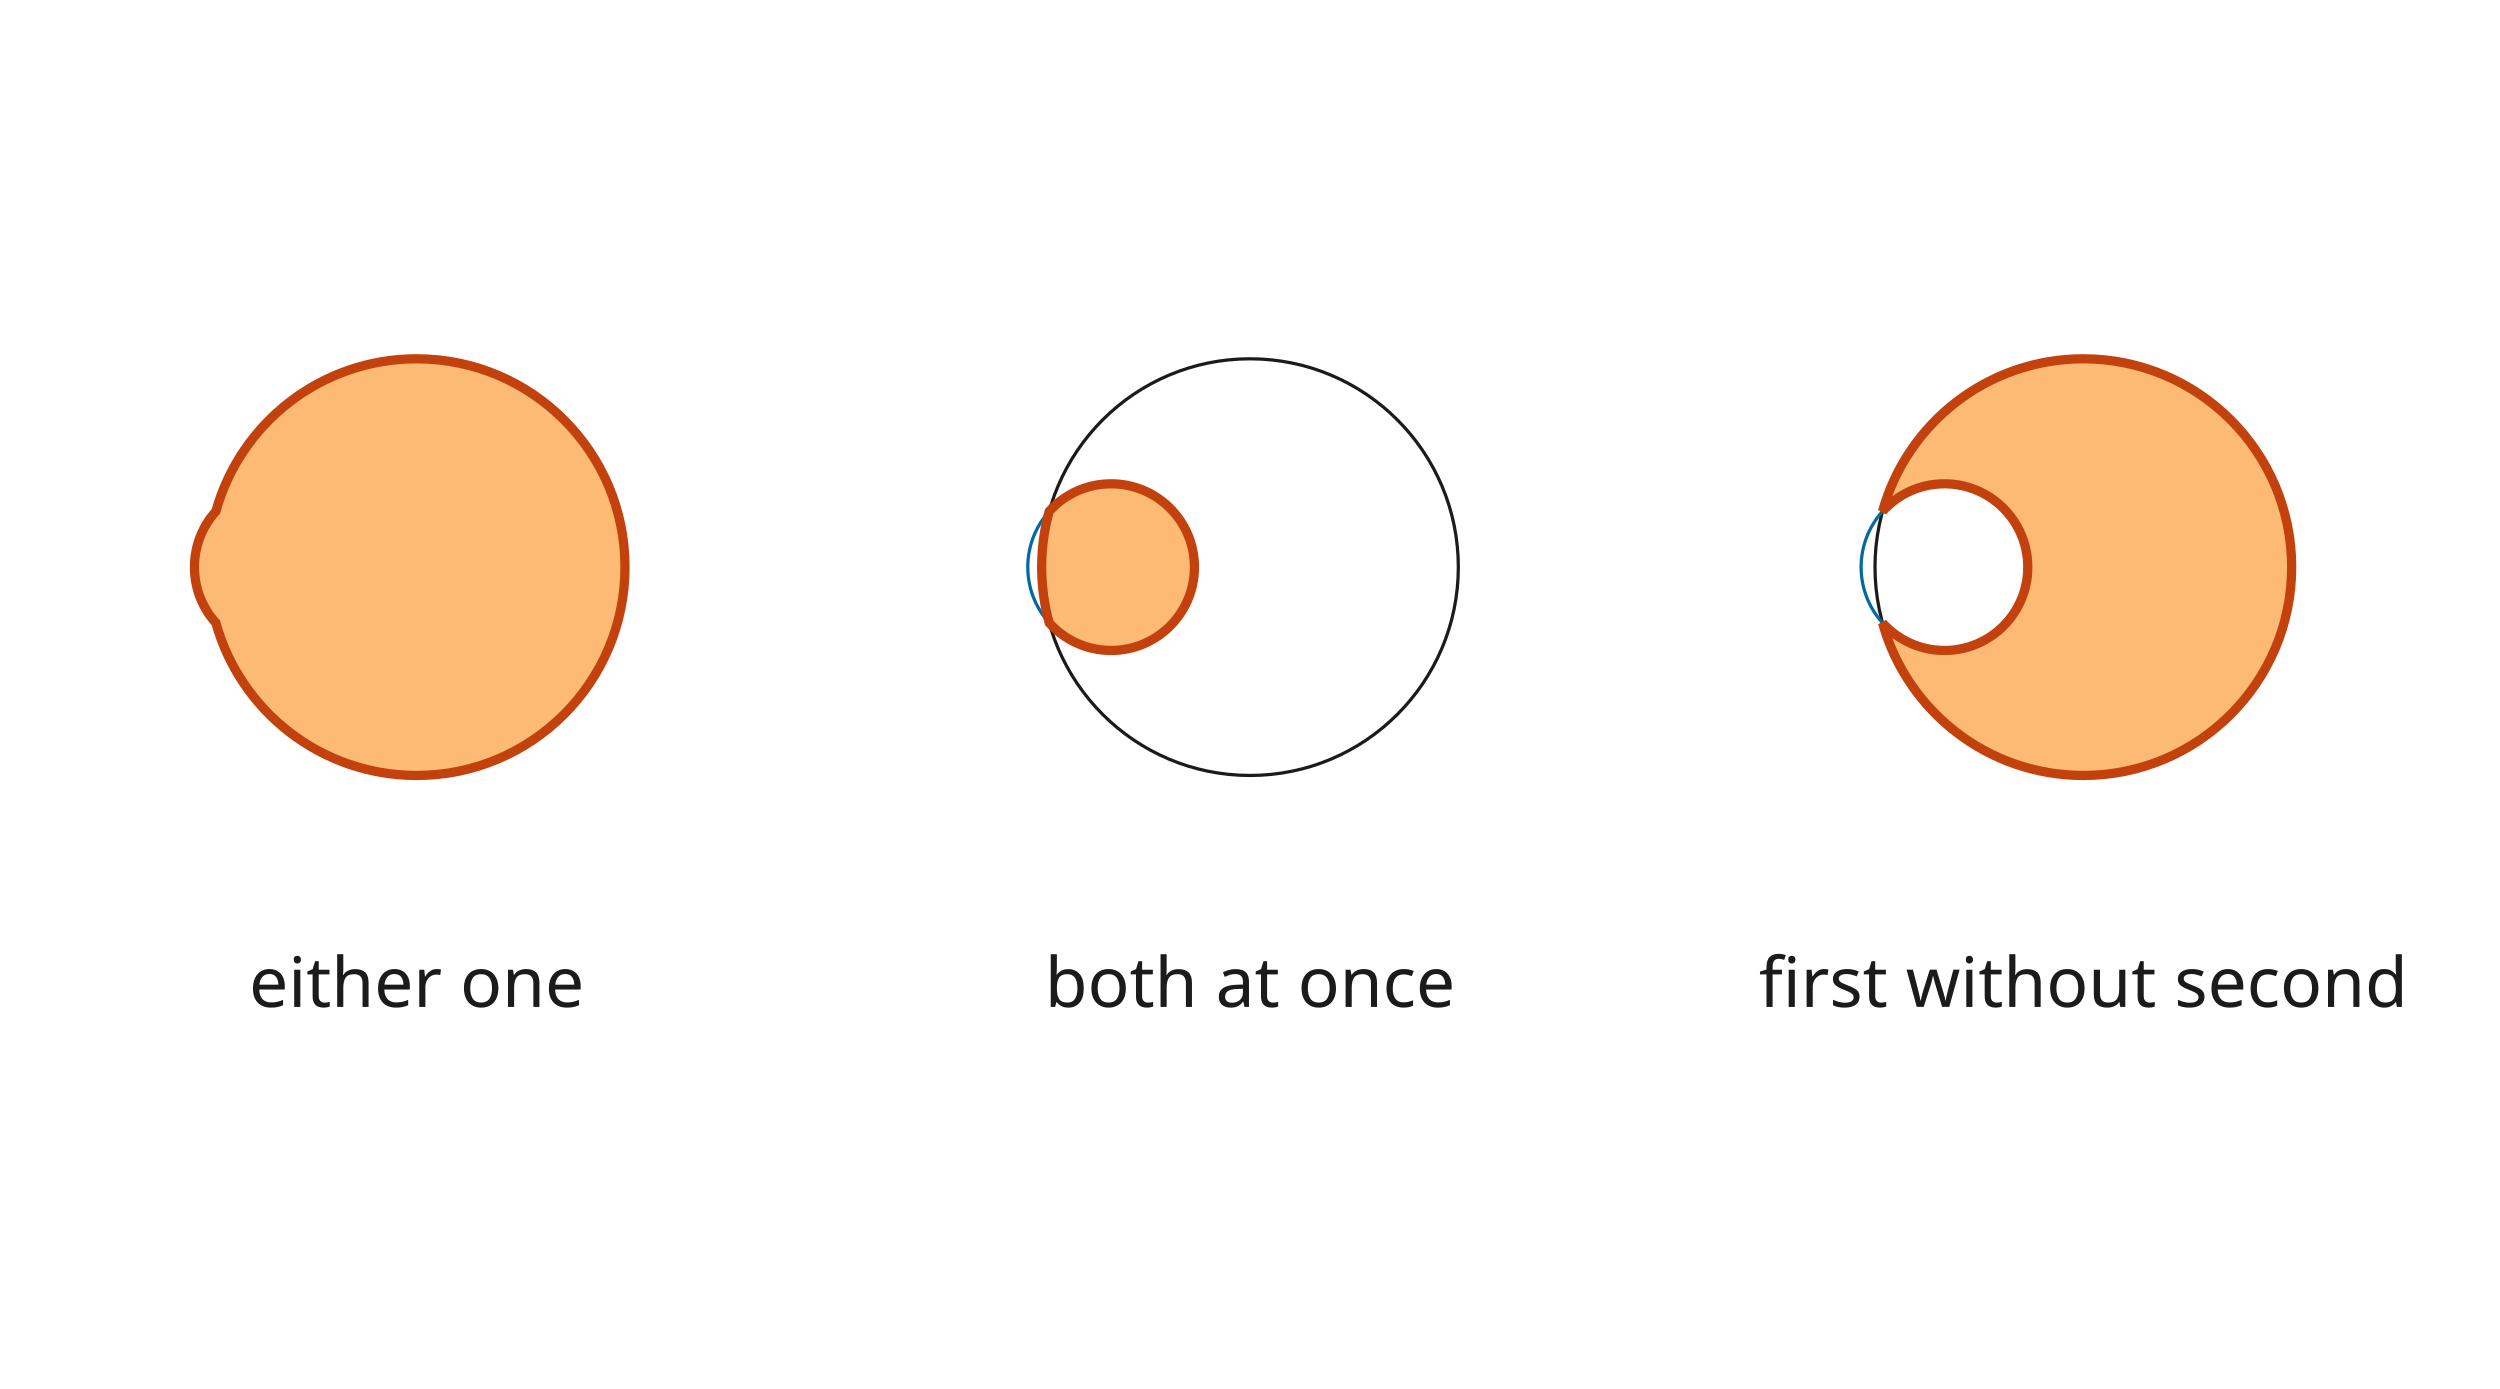
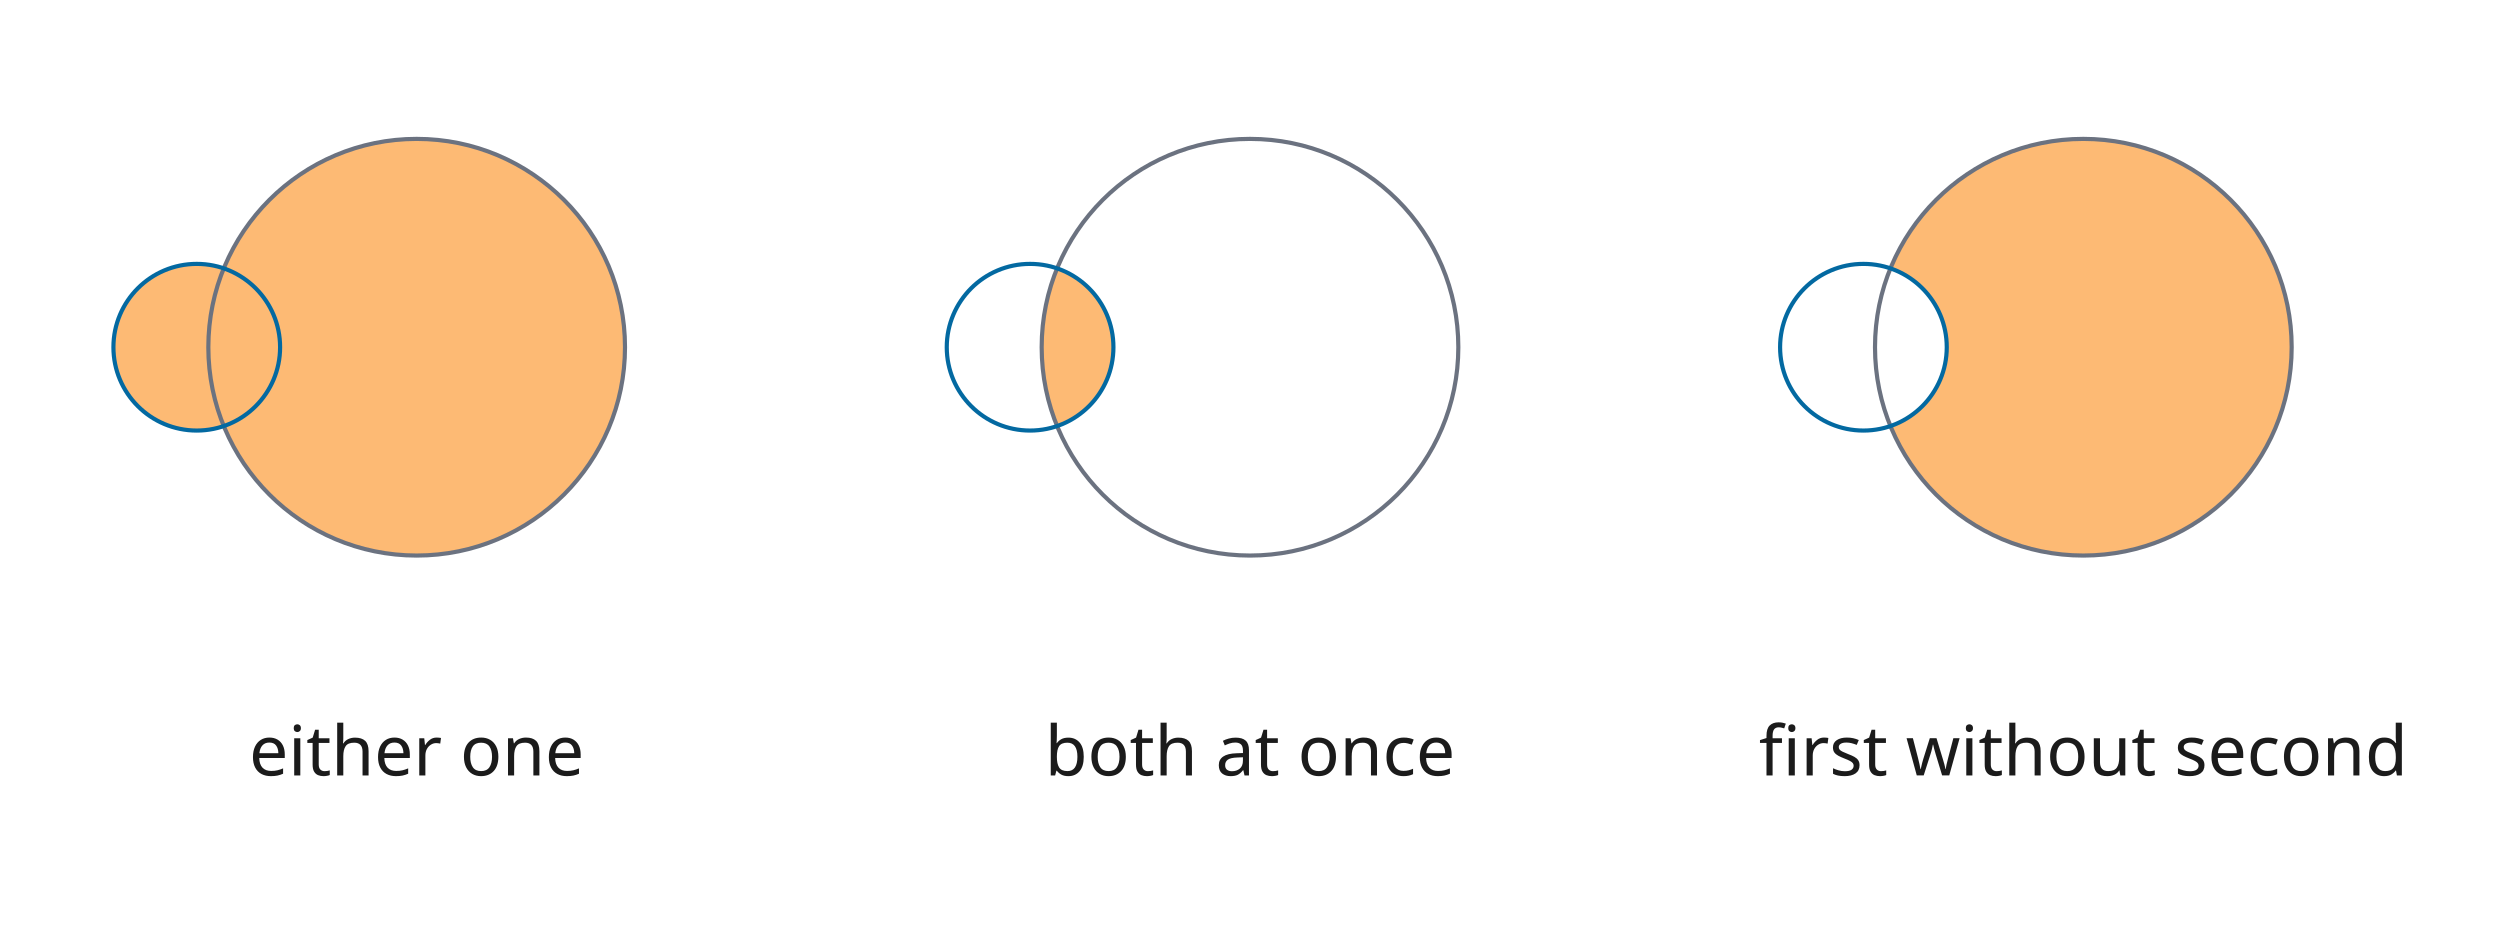
- <svg xmlns="http://www.w3.org/2000/svg" viewBox="0 0 1080 600">
-   <path data-mark="booleans/union/discs/first" d="M270 245C270 195.294 229.706 155 180 155C130.294 155 90 195.294 90 245C90 294.706 130.294 335 180 335C229.706 335 270 294.706 270 245Z" fill="none" stroke="#1b1b1b" stroke-width="1.4" />
-   <path data-mark="booleans/union/discs/second" d="M156 245C156 225.118 139.882 209 120 209C100.118 209 84 225.118 84 245C84 264.882 100.118 281 120 281C139.882 281 156 264.882 156 245Z" fill="none" stroke="#0369a1" stroke-width="1.4" />
-   <path data-mark="booleans/union/result" d="M270 245C270 195.294 229.706 155 180 155C138.646 155 103.806 182.892 93.266 220.89C87.506 227.272 84 235.726 84 245C84 254.274 87.506 262.728 93.266 269.11C103.806 307.108 138.646 335 180 335C229.706 335 270 294.706 270 245Z" fill="#fdba74" stroke="#c2410c" stroke-width="4" />
-   <text data-mark="booleans/union/label" x="180" y="435" font-family="sans-serif" font-size="30" fill="#1b1b1b" text-anchor="middle">either one</text>
-   <path data-mark="booleans/overlap/discs/first" d="M630 245C630 195.294 589.706 155 540 155C490.294 155 450 195.294 450 245C450 294.706 490.294 335 540 335C589.706 335 630 294.706 630 245Z" fill="none" stroke="#1b1b1b" stroke-width="1.4" />
-   <path data-mark="booleans/overlap/discs/second" d="M516 245C516 225.118 499.882 209 480 209C460.118 209 444 225.118 444 245C444 264.882 460.118 281 480 281C499.882 281 516 264.882 516 245Z" fill="none" stroke="#0369a1" stroke-width="1.4" />
-   <path data-mark="booleans/overlap/result" d="M453.266 220.89C451.137 228.563 450 236.649 450 245C450 253.351 451.137 261.437 453.266 269.11C459.855 276.411 469.391 281 480 281C499.882 281 516 264.882 516 245C516 225.118 499.882 209 480 209C469.391 209 459.855 213.589 453.266 220.89Z" fill="#fdba74" stroke="#c2410c" stroke-width="4" />
-   <text data-mark="booleans/overlap/label" x="540" y="435" font-family="sans-serif" font-size="30" fill="#1b1b1b" text-anchor="middle">both at once</text>
-   <path data-mark="booleans/difference/discs/first" d="M990 245C990 195.294 949.706 155 900 155C850.294 155 810 195.294 810 245C810 294.706 850.294 335 900 335C949.706 335 990 294.706 990 245Z" fill="none" stroke="#1b1b1b" stroke-width="1.4" />
-   <path data-mark="booleans/difference/discs/second" d="M876 245C876 225.118 859.882 209 840 209C820.118 209 804 225.118 804 245C804 264.882 820.118 281 840 281C859.882 281 876 264.882 876 245Z" fill="none" stroke="#0369a1" stroke-width="1.4" />
-   <path data-mark="booleans/difference/result" d="M990 245C990 195.294 949.706 155 900 155C858.646 155 823.806 182.892 813.266 220.89C819.855 213.589 829.391 209 840 209C859.882 209 876 225.118 876 245C876 264.882 859.882 281 840 281C829.391 281 819.855 276.411 813.266 269.11C823.806 307.108 858.646 335 900 335C949.706 335 990 294.706 990 245Z" fill="#fdba74" stroke="#c2410c" stroke-width="4" />
-   <text data-mark="booleans/difference/label" x="900" y="435" font-family="sans-serif" font-size="30" fill="#1b1b1b" text-anchor="middle">first without second</text>
+ <svg xmlns="http://www.w3.org/2000/svg" viewBox="0 0 1080 400">
+   <path data-mark="booleans/union/result" d="M270 150C270 100.294 229.706 60 180 60C142.35 60 110.1 83.118 96.671 115.934C93.011 114.68 89.085 114 85 114C65.118 114 49 130.118 49 150C49 169.882 65.118 186 85 186C89.085 186 93.011 185.32 96.671 184.066C110.1 216.882 142.35 240 180 240C229.706 240 270 199.706 270 150Z" fill="#fdba74" />
+   <path data-mark="booleans/union/discs/first" d="M270 150C270 100.294 229.706 60 180 60C130.294 60 90 100.294 90 150C90 199.706 130.294 240 180 240C229.706 240 270 199.706 270 150Z" fill="none" stroke="#6b7280" stroke-width="1.8" />
+   <path data-mark="booleans/union/discs/second" d="M121 150C121 130.118 104.882 114 85 114C65.118 114 49 130.118 49 150C49 169.882 65.118 186 85 186C104.882 186 121 169.882 121 150Z" fill="none" stroke="#0369a1" stroke-width="1.8" />
+   <text data-mark="booleans/union/label" x="180" y="335" font-family="sans-serif" font-size="30" fill="#1b1b1b" text-anchor="middle">either one</text>
+   <path data-mark="booleans/overlap/result" d="M456.671 115.934C452.37 126.442 450 137.944 450 150C450 162.056 452.37 173.558 456.671 184.066C470.825 179.218 481 165.797 481 150C481 134.203 470.825 120.782 456.671 115.934Z" fill="#fdba74" />
+   <path data-mark="booleans/overlap/discs/first" d="M630 150C630 100.294 589.706 60 540 60C490.294 60 450 100.294 450 150C450 199.706 490.294 240 540 240C589.706 240 630 199.706 630 150Z" fill="none" stroke="#6b7280" stroke-width="1.8" />
+   <path data-mark="booleans/overlap/discs/second" d="M481 150C481 130.118 464.882 114 445 114C425.118 114 409 130.118 409 150C409 169.882 425.118 186 445 186C464.882 186 481 169.882 481 150Z" fill="none" stroke="#0369a1" stroke-width="1.8" />
+   <text data-mark="booleans/overlap/label" x="540" y="335" font-family="sans-serif" font-size="30" fill="#1b1b1b" text-anchor="middle">both at once</text>
+   <path data-mark="booleans/difference/result" d="M990 150C990 100.294 949.706 60 900 60C862.35 60 830.1 83.118 816.671 115.934C830.825 120.782 841 134.203 841 150C841 165.797 830.825 179.218 816.671 184.066C830.1 216.882 862.35 240 900 240C949.706 240 990 199.706 990 150Z" fill="#fdba74" />
+   <path data-mark="booleans/difference/discs/first" d="M990 150C990 100.294 949.706 60 900 60C850.294 60 810 100.294 810 150C810 199.706 850.294 240 900 240C949.706 240 990 199.706 990 150Z" fill="none" stroke="#6b7280" stroke-width="1.8" />
+   <path data-mark="booleans/difference/discs/second" d="M841 150C841 130.118 824.882 114 805 114C785.118 114 769 130.118 769 150C769 169.882 785.118 186 805 186C824.882 186 841 169.882 841 150Z" fill="none" stroke="#0369a1" stroke-width="1.8" />
+   <text data-mark="booleans/difference/label" x="900" y="335" font-family="sans-serif" font-size="30" fill="#1b1b1b" text-anchor="middle">first without second</text>
</svg>
